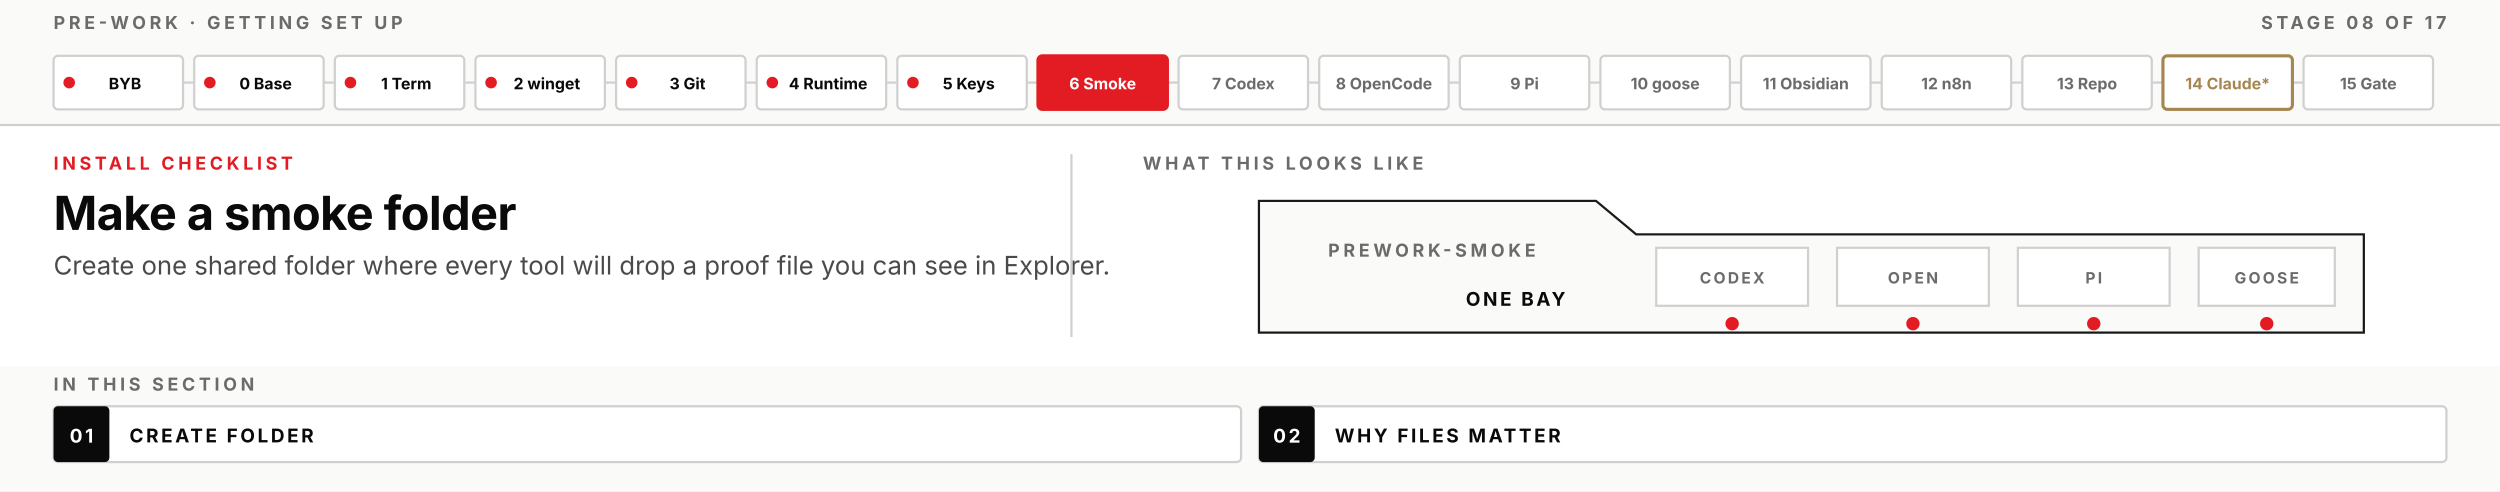
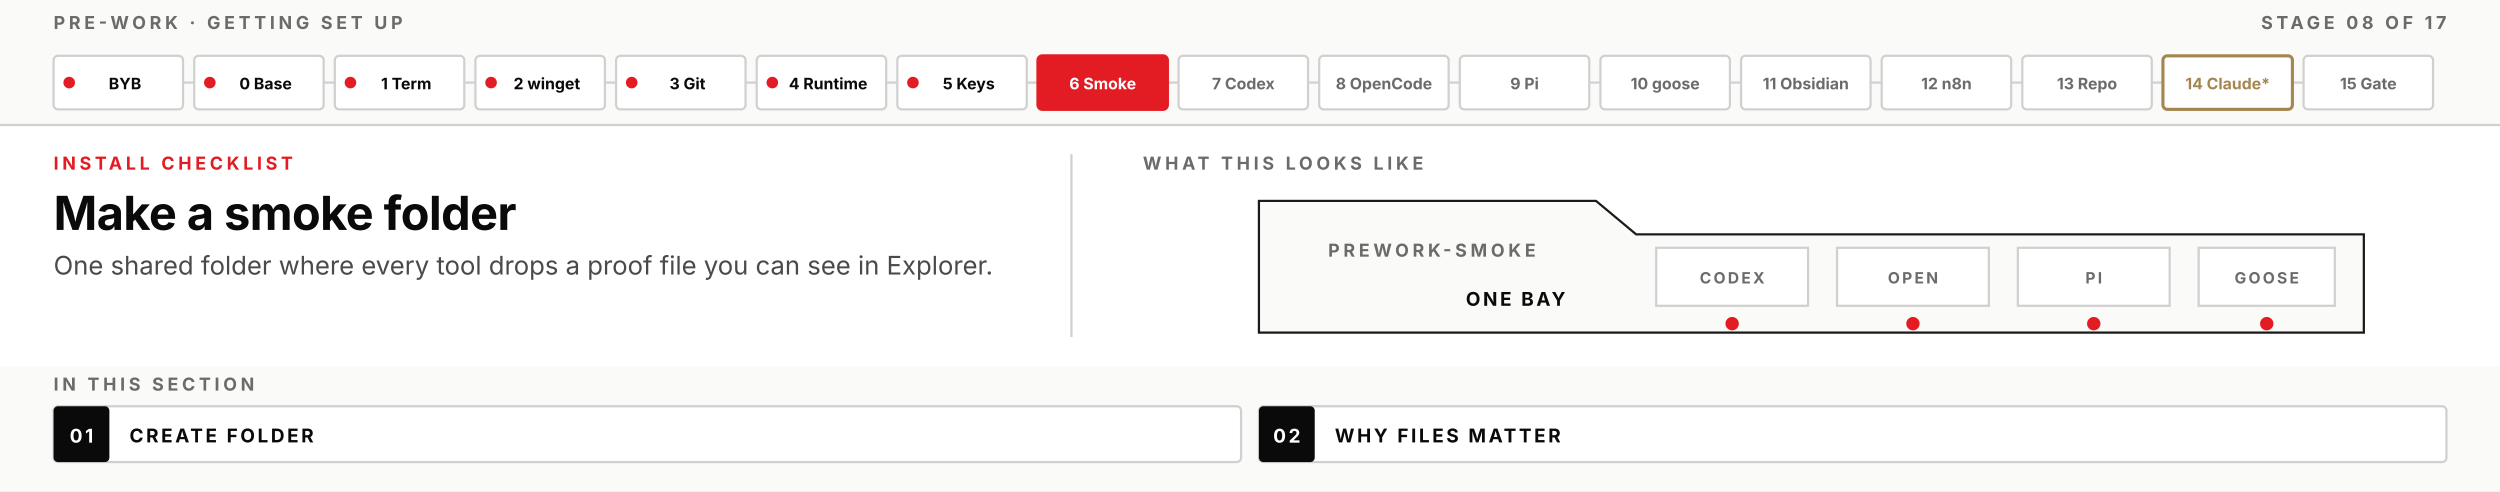
<svg xmlns="http://www.w3.org/2000/svg" viewBox="0 0 1120 220" role="img" aria-labelledby="title-install-pre-work-6-your-smoke-folder">
  <defs>
    <marker id="arrow" viewBox="0 0 8 8" refX="7" refY="4" markerWidth="6" markerHeight="6" orient="auto-start-reverse">
      <path d="M0 0 8 4 0 8Z" fill="#0A0A0A" />
    </marker>
    <marker id="arrow-red" viewBox="0 0 8 8" refX="7" refY="4" markerWidth="6" markerHeight="6" orient="auto-start-reverse">
      <path d="M0 0 8 4 0 8Z" fill="#E31C23" />
    </marker>
    <style>
      text { font-family: system-ui, "Inter", "Helvetica Neue", Arial, sans-serif; fill: #0A0A0A; }
      .micro { font-size: 8px; font-weight: 650; letter-spacing: 1.65px; }
      .tiny { font-size: 7px; font-weight: 650; letter-spacing: 1px; }
      .railtext { font-size: 7.1px; font-weight: 650; }
      .title { font-size: 21px; font-weight: 680; letter-spacing: -0.25px; }
      .purpose { font-size: 11.5px; font-weight: 430; fill: #4A4A4A; }
      .caption { font-size: 8.5px; font-weight: 650; letter-spacing: 1.15px; }
      .body { font-size: 9.5px; font-weight: 520; }
      .muted { fill: #6B6B6B; }
      .white { fill: #FFFFFF; }
      .red { fill: #E31C23; }
      .gold { fill: #A58650; }
      .line { fill: none; stroke: #0A0A0A; stroke-width: 1.35; vector-effect: non-scaling-stroke; }
      .hair { fill: none; stroke: #D0D0D0; stroke-width: 1; vector-effect: non-scaling-stroke; }
      .redline { fill: none; stroke: #E31C23; stroke-width: 1.4; vector-effect: non-scaling-stroke; }
      .goldline { fill: none; stroke: #A58650; stroke-width: 1.35; vector-effect: non-scaling-stroke; }
      .dash { stroke-dasharray: 5 4; }
    </style>
  </defs>
  <rect width="1120" height="220" fill="#FFFFFF" />
  <rect x="0" y="0" width="1120" height="56" fill="#FAFAF8" />
  <text x="24" y="13" class="micro muted">PRE-WORK · GETTING SET UP</text>
  <text x="1096" y="13" class="micro muted" text-anchor="end">STAGE 08 OF 17</text>
  <path d="M53 37H1061" class="hair" />
  <rect x="24" y="25" width="58" height="24" rx="2" fill="#FFFFFF" stroke="#D0D0D0" stroke-width="1" />
  <circle cx="31" cy="37" r="2.6" fill="#E31C23" />
  <text x="56" y="40" class="railtext" text-anchor="middle">BYB</text>
  <rect x="87" y="25" width="58" height="24" rx="2" fill="#FFFFFF" stroke="#D0D0D0" stroke-width="1" />
  <circle cx="94" cy="37" r="2.6" fill="#E31C23" />
  <text x="119" y="40" class="railtext" text-anchor="middle">0 Base</text>
  <rect x="150" y="25" width="58" height="24" rx="2" fill="#FFFFFF" stroke="#D0D0D0" stroke-width="1" />
  <circle cx="157" cy="37" r="2.6" fill="#E31C23" />
  <text x="182" y="40" class="railtext" text-anchor="middle">1 Term</text>
  <rect x="213" y="25" width="58" height="24" rx="2" fill="#FFFFFF" stroke="#D0D0D0" stroke-width="1" />
  <circle cx="220" cy="37" r="2.6" fill="#E31C23" />
  <text x="245" y="40" class="railtext" text-anchor="middle">2 winget</text>
  <rect x="276" y="25" width="58" height="24" rx="2" fill="#FFFFFF" stroke="#D0D0D0" stroke-width="1" />
  <circle cx="283" cy="37" r="2.6" fill="#E31C23" />
  <text x="308" y="40" class="railtext" text-anchor="middle">3 Git</text>
  <rect x="339" y="25" width="58" height="24" rx="2" fill="#FFFFFF" stroke="#D0D0D0" stroke-width="1" />
  <circle cx="346" cy="37" r="2.6" fill="#E31C23" />
  <text x="371" y="40" class="railtext" text-anchor="middle">4 Runtime</text>
  <rect x="402" y="25" width="58" height="24" rx="2" fill="#FFFFFF" stroke="#D0D0D0" stroke-width="1" />
  <circle cx="409" cy="37" r="2.6" fill="#E31C23" />
  <text x="434" y="40" class="railtext" text-anchor="middle">5 Keys</text>
  <rect x="465" y="25" width="58" height="24" rx="2" fill="#E31C23" stroke="#E31C23" stroke-width="1.4" />
  <text x="494" y="40" class="railtext white" text-anchor="middle">6 Smoke</text>
  <rect x="528" y="25" width="58" height="24" rx="2" fill="#FFFFFF" stroke="#D0D0D0" stroke-width="1" />
  <text x="557" y="40" class="railtext muted" text-anchor="middle">7 Codex</text>
  <rect x="591" y="25" width="58" height="24" rx="2" fill="#FFFFFF" stroke="#D0D0D0" stroke-width="1" />
  <text x="620" y="40" class="railtext muted" text-anchor="middle">8 OpenCode</text>
  <rect x="654" y="25" width="58" height="24" rx="2" fill="#FFFFFF" stroke="#D0D0D0" stroke-width="1" />
  <text x="683" y="40" class="railtext muted" text-anchor="middle">9 Pi</text>
  <rect x="717" y="25" width="58" height="24" rx="2" fill="#FFFFFF" stroke="#D0D0D0" stroke-width="1" />
  <text x="746" y="40" class="railtext muted" text-anchor="middle">10 goose</text>
  <rect x="780" y="25" width="58" height="24" rx="2" fill="#FFFFFF" stroke="#D0D0D0" stroke-width="1" />
  <text x="809" y="40" class="railtext muted" text-anchor="middle">11 Obsidian</text>
  <rect x="843" y="25" width="58" height="24" rx="2" fill="#FFFFFF" stroke="#D0D0D0" stroke-width="1" />
  <text x="872" y="40" class="railtext muted" text-anchor="middle">12 n8n</text>
  <rect x="906" y="25" width="58" height="24" rx="2" fill="#FFFFFF" stroke="#D0D0D0" stroke-width="1" />
  <text x="935" y="40" class="railtext muted" text-anchor="middle">13 Repo</text>
  <rect x="969" y="25" width="58" height="24" rx="2" fill="#FFFFFF" stroke="#A58650" stroke-width="1.4" />
  <text x="998" y="40" class="railtext gold" text-anchor="middle">14 Claude*</text>
  <rect x="1032" y="25" width="58" height="24" rx="2" fill="#FFFFFF" stroke="#D0D0D0" stroke-width="1" />
  <text x="1061" y="40" class="railtext muted" text-anchor="middle">15 Gate</text>
  <path d="M0 56H1120" class="hair" />
  <text x="24" y="76" class="micro red">INSTALL CHECKLIST</text>
  <text x="24" y="103" class="title">Make a smoke folder</text>
-   <text x="24" y="123" class="purpose">Create one shared folder where every tool will drop a proof file you can see in Explorer.</text>
+   <text x="24" y="123" class="purpose">One shared folder where every tool drops a proof file you can see in Explorer.</text>
  <path d="M480 69V151" class="hair" />
  <text x="512" y="76" class="micro muted">WHAT THIS LOOKS LIKE</text>
  <g aria-label="Shared smoke folder with four proof-file slots">
    <path d="M564 90H715L733 105H1059V149H564Z" fill="#FAFAF8" stroke="#1A1A1A" />
    <text x="595" y="115" class="micro muted">PREWORK-SMOKE</text>
    <rect x="742" y="111" width="68" height="26" fill="#FFFFFF" stroke="#D0D0D0" />
    <rect x="823" y="111" width="68" height="26" fill="#FFFFFF" stroke="#D0D0D0" />
    <rect x="904" y="111" width="68" height="26" fill="#FFFFFF" stroke="#D0D0D0" />
    <rect x="985" y="111" width="61" height="26" fill="#FFFFFF" stroke="#D0D0D0" />
    <text x="776" y="127" class="tiny muted" text-anchor="middle">CODEX</text>
    <text x="857" y="127" class="tiny muted" text-anchor="middle">OPEN</text>
    <text x="938" y="127" class="tiny muted" text-anchor="middle">PI</text>
    <text x="1015.5" y="127" class="tiny muted" text-anchor="middle">GOOSE</text>
    <circle cx="776" cy="145" r="3" fill="#E31C23" />
    <circle cx="857" cy="145" r="3" fill="#E31C23" />
    <circle cx="938" cy="145" r="3" fill="#E31C23" />
    <circle cx="1015.5" cy="145" r="3" fill="#E31C23" />
    <text x="679" y="137" class="caption" text-anchor="middle">ONE BAY</text>
  </g>
  <rect x="0" y="164" width="1120" height="56" fill="#FAFAF8" />
  <text x="24" y="175" class="micro muted">IN THIS SECTION</text>
  <rect x="24.00" y="182" width="532.00" height="25" rx="2" fill="#FFFFFF" stroke="#D0D0D0" />
  <rect x="24.00" y="182" width="25" height="25" rx="2" fill="#0A0A0A" />
  <text x="36.50" y="198.3" class="caption white" text-anchor="middle">01</text>
  <text x="58.00" y="198.2" class="caption">CREATE FOLDER</text>
  <rect x="564.00" y="182" width="532.00" height="25" rx="2" fill="#FFFFFF" stroke="#D0D0D0" />
  <rect x="564.00" y="182" width="25" height="25" rx="2" fill="#0A0A0A" />
  <text x="576.50" y="198.3" class="caption white" text-anchor="middle">02</text>
  <text x="598.00" y="198.2" class="caption">WHY FILES MATTER</text>
</svg>
